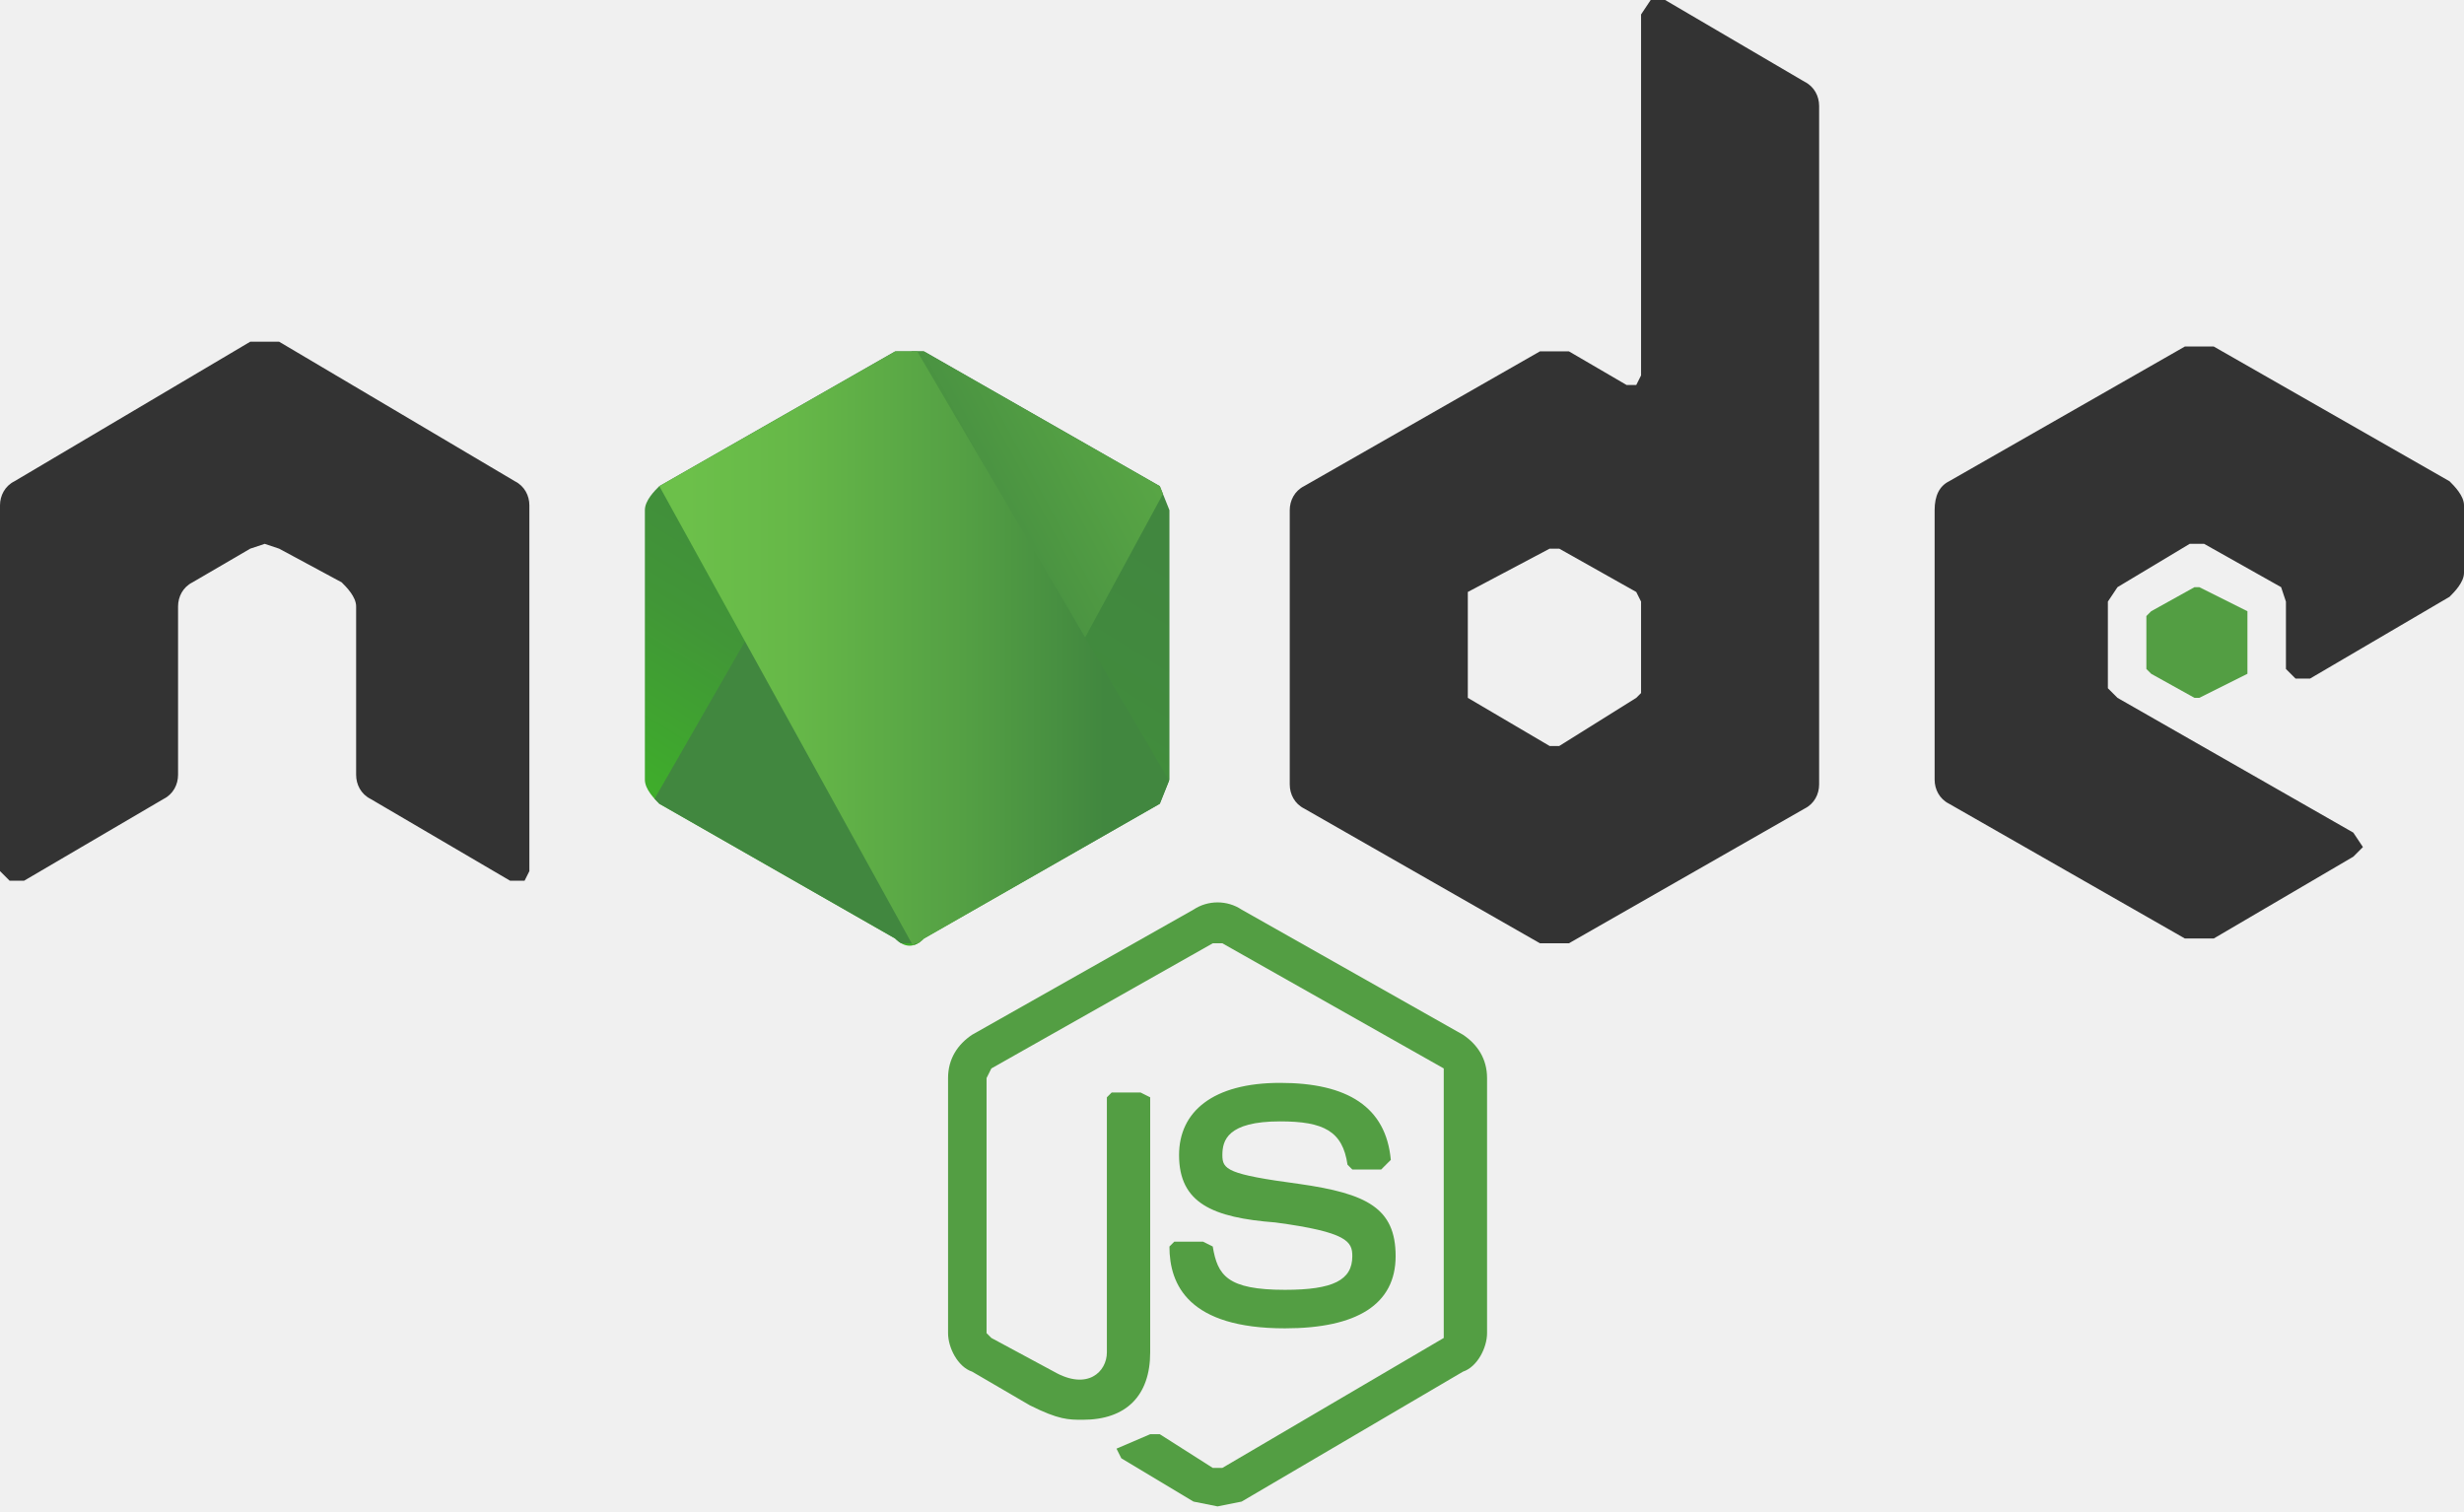
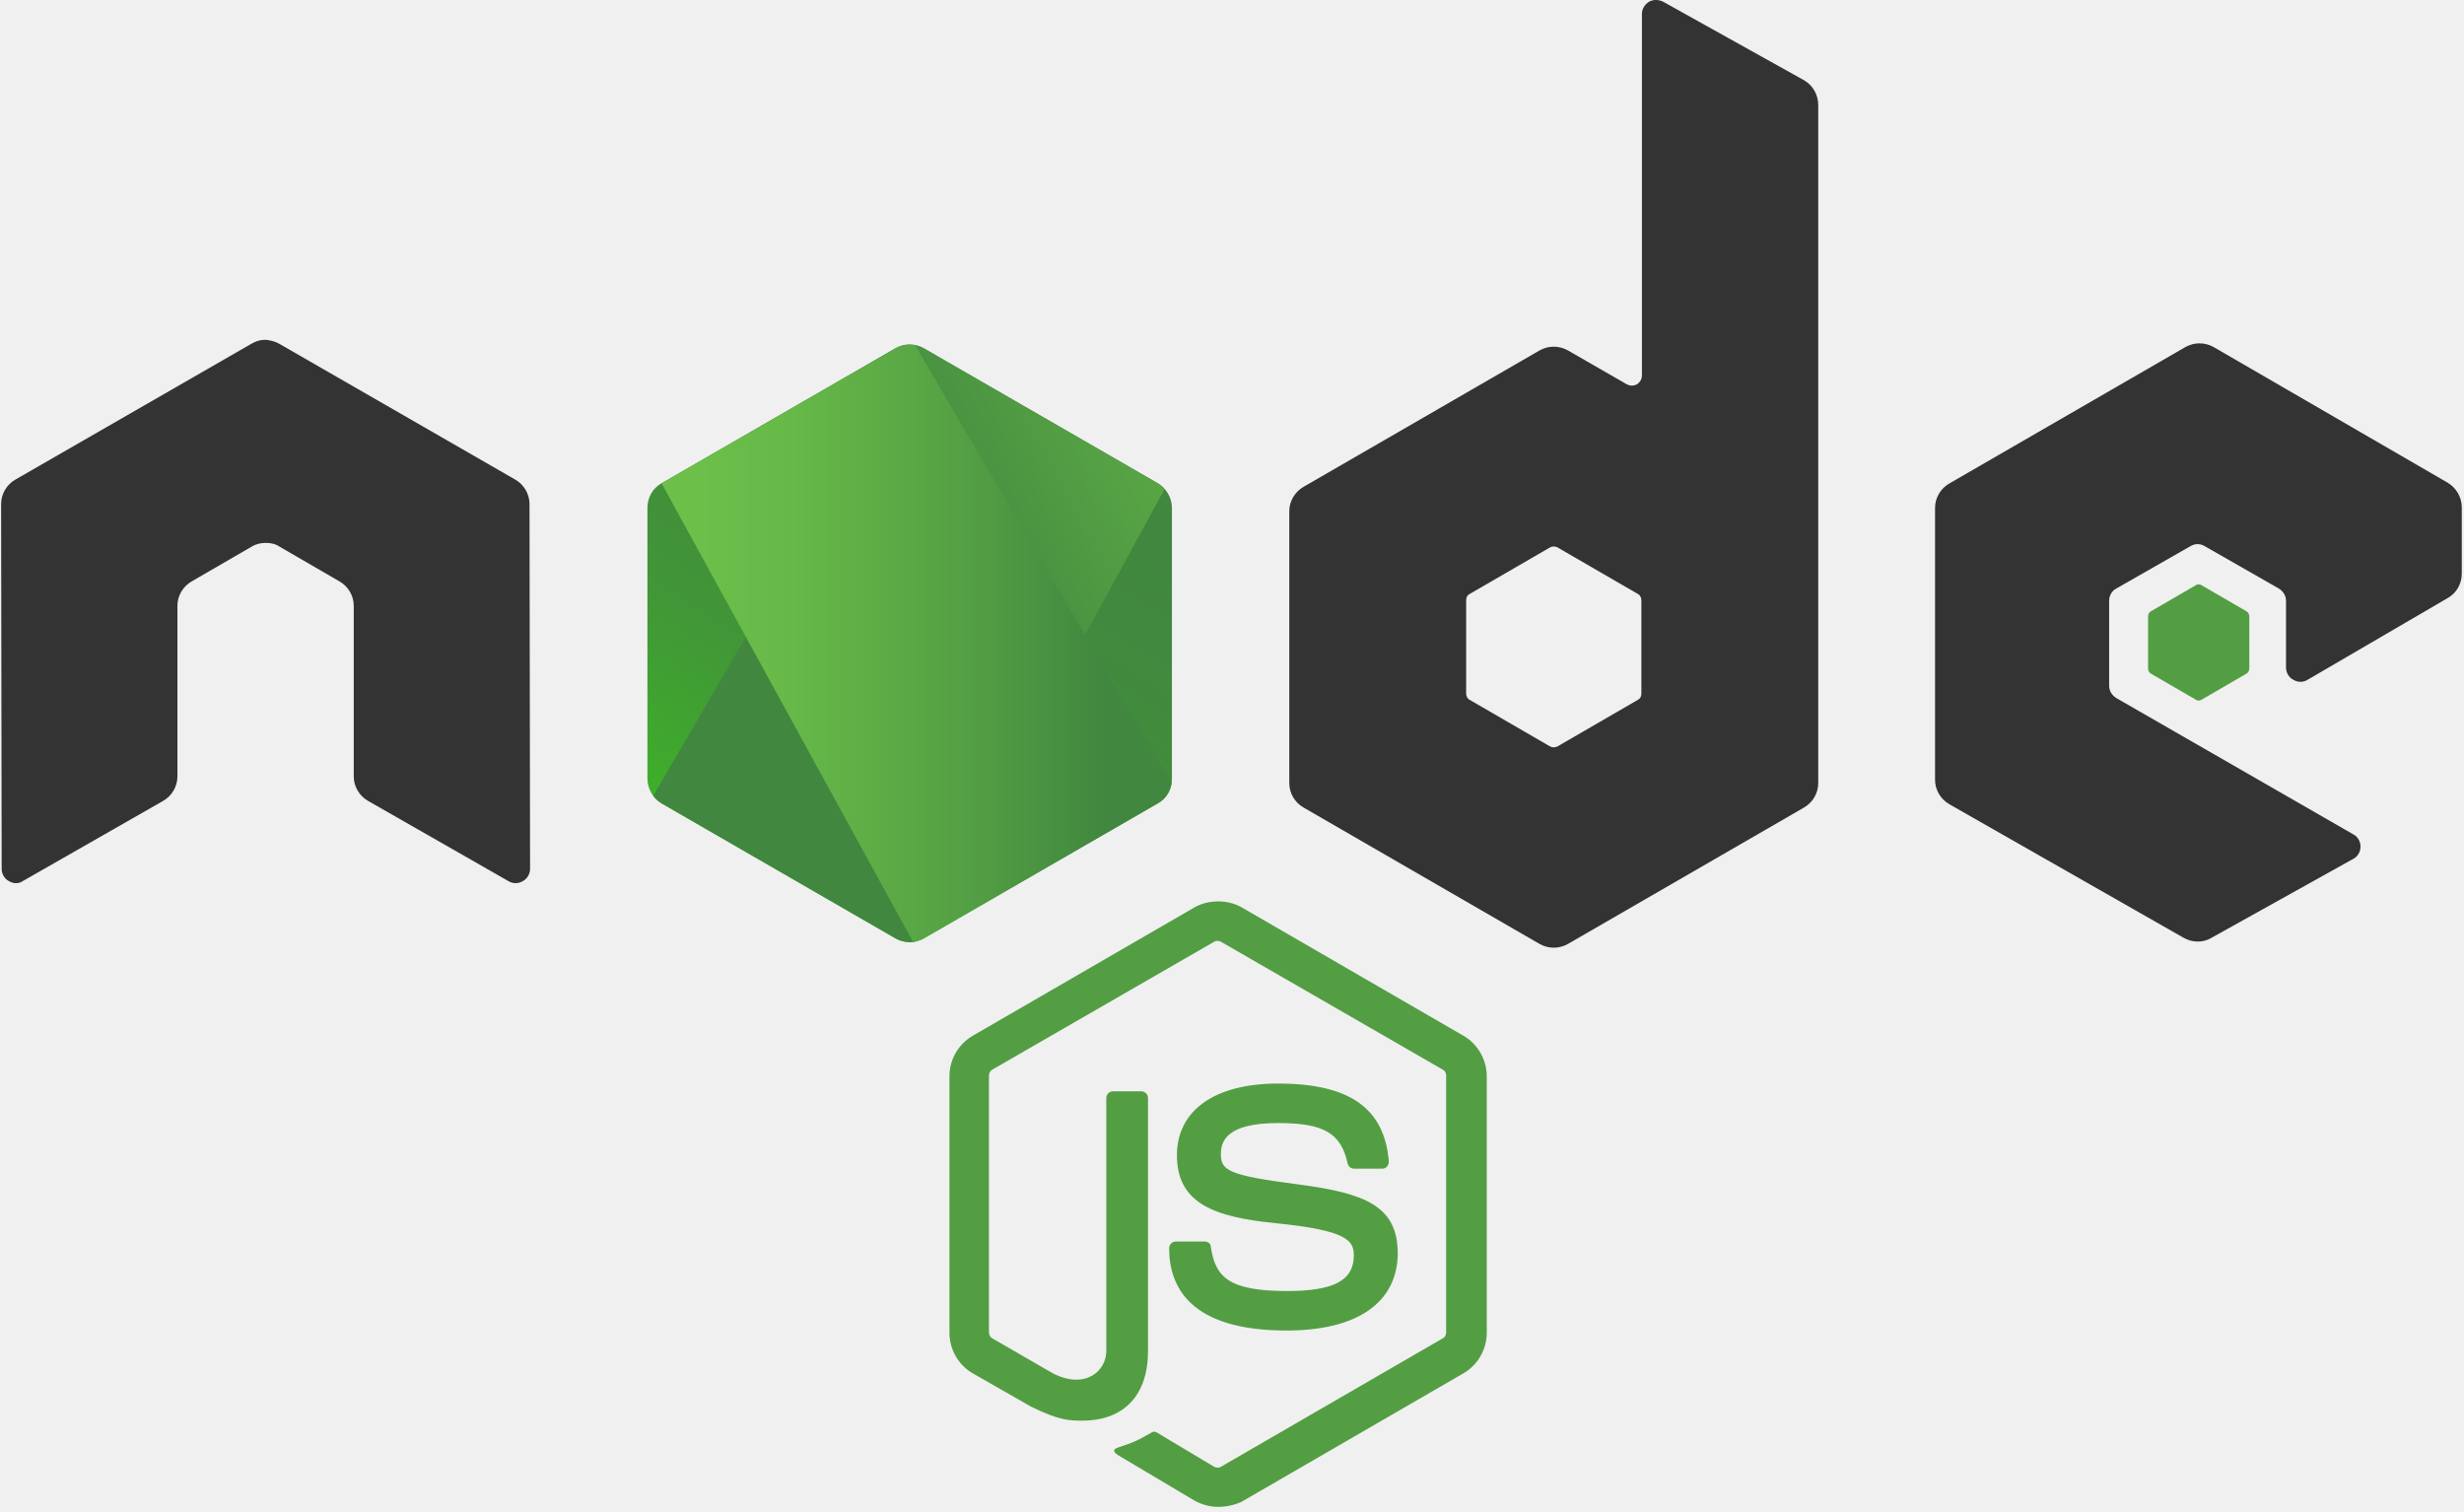
- <svg xmlns="http://www.w3.org/2000/svg" xmlns:xlink="http://www.w3.org/1999/xlink" width="512" height="314" preserveAspectRatio="xMidYMid" version="1">
+ <svg xmlns="http://www.w3.org/2000/svg" xmlns:xlink="http://www.w3.org/1999/xlink" width="512px" height="314px" viewBox="0 0 512 314" version="1.1" preserveAspectRatio="xMidYMid">
  <defs>
-     <linearGradient id="b" x1="68%" x2="28%" y1="17%" y2="90%">
-       <stop offset="0%" stop-color="#41873F" />
-       <stop offset="33%" stop-color="#418B3D" />
-       <stop offset="64%" stop-color="#419637" />
-       <stop offset="93%" stop-color="#3FA92D" />
-       <stop offset="100%" stop-color="#3FAE2A" />
+     <linearGradient x1="68.188%" y1="17.487%" x2="27.823%" y2="89.755%" id="linearGradient-1">
+       <stop stop-color="#41873F" offset="0%" />
+       <stop stop-color="#418B3D" offset="32.88%" />
+       <stop stop-color="#419637" offset="63.52%" />
+       <stop stop-color="#3FA92D" offset="93.19%" />
+       <stop stop-color="#3FAE2A" offset="100%" />
    </linearGradient>
-     <path id="a" d="M58 2h-6L3 30c-1 1-3 3-3 5v56c0 2 2 4 3 5l49 28c2 2 4 2 6 0l49-28 2-5V35l-2-5L58 2z" />
-     <linearGradient id="d" x1="43%" x2="159%" y1="55%" y2="-18%">
-       <stop offset="14%" stop-color="#41873F" />
-       <stop offset="40%" stop-color="#54A044" />
-       <stop offset="71%" stop-color="#66B848" />
-       <stop offset="91%" stop-color="#6CC04A" />
+     <path id="path-2" d="M57.903,1.849 C56.054,0.809 53.858,0.809 52.009,1.849 L3.352,29.934 C1.502,30.974 0.462,32.939 0.462,35.019 L0.462,91.305 C0.462,93.385 1.618,95.35 3.352,96.39 L52.009,124.475 C53.858,125.515 56.054,125.515 57.903,124.475 L106.561,96.39 C108.41,95.35 109.45,93.385 109.45,91.305 L109.45,35.019 C109.45,32.939 108.294,30.974 106.561,29.934 L57.903,1.849 L57.903,1.849 Z" />
+     <linearGradient x1="43.277%" y1="55.169%" x2="159.245%" y2="-18.306%" id="linearGradient-4">
+       <stop stop-color="#41873F" offset="13.76%" />
+       <stop stop-color="#54A044" offset="40.32%" />
+       <stop stop-color="#66B848" offset="71.36%" />
+       <stop stop-color="#6CC04A" offset="90.81%" />
    </linearGradient>
-     <linearGradient id="e" x1="-4414%" x2="5328%" y1="13%" y2="13%">
-       <stop offset="9%" stop-color="#6CC04A" />
-       <stop offset="29%" stop-color="#66B848" />
-       <stop offset="60%" stop-color="#54A044" />
-       <stop offset="86%" stop-color="#41873F" />
+     <linearGradient x1="-4413.77%" y1="13.43%" x2="5327.93%" y2="13.43%" id="linearGradient-5">
+       <stop stop-color="#6CC04A" offset="9.192%" />
+       <stop stop-color="#66B848" offset="28.64%" />
+       <stop stop-color="#54A044" offset="59.68%" />
+       <stop stop-color="#41873F" offset="86.24%" />
    </linearGradient>
-     <linearGradient id="f" x1="-4%" x2="101%" y1="50%" y2="50%">
-       <stop offset="9%" stop-color="#6CC04A" />
-       <stop offset="29%" stop-color="#66B848" />
-       <stop offset="60%" stop-color="#54A044" />
-       <stop offset="86%" stop-color="#41873F" />
+     <linearGradient x1="-4.389%" y1="49.997%" x2="101.499%" y2="49.997%" id="linearGradient-6">
+       <stop stop-color="#6CC04A" offset="9.192%" />
+       <stop stop-color="#66B848" offset="28.64%" />
+       <stop stop-color="#54A044" offset="59.68%" />
+       <stop stop-color="#41873F" offset="86.24%" />
    </linearGradient>
-     <linearGradient id="g" x1="-9714%" x2="28%" y1="36%" y2="36%">
-       <stop offset="9%" stop-color="#6CC04A" />
-       <stop offset="29%" stop-color="#66B848" />
-       <stop offset="60%" stop-color="#54A044" />
-       <stop offset="86%" stop-color="#41873F" />
+     <linearGradient x1="-9713.77%" y1="36.21%" x2="27.93%" y2="36.21%" id="linearGradient-7">
+       <stop stop-color="#6CC04A" offset="9.192%" />
+       <stop stop-color="#66B848" offset="28.64%" />
+       <stop stop-color="#54A044" offset="59.68%" />
+       <stop stop-color="#41873F" offset="86.24%" />
    </linearGradient>
-     <linearGradient id="h" x1="-104%" x2="101%" y1="50%" y2="50%">
-       <stop offset="9%" stop-color="#6CC04A" />
-       <stop offset="29%" stop-color="#66B848" />
-       <stop offset="60%" stop-color="#54A044" />
-       <stop offset="86%" stop-color="#41873F" />
+     <linearGradient x1="-103.861%" y1="50.275%" x2="100.797%" y2="50.275%" id="linearGradient-8">
+       <stop stop-color="#6CC04A" offset="9.192%" />
+       <stop stop-color="#66B848" offset="28.64%" />
+       <stop stop-color="#54A044" offset="59.68%" />
+       <stop stop-color="#41873F" offset="86.24%" />
    </linearGradient>
-     <linearGradient id="i" x1="131%" x2="4%" y1="-211%" y2="202%">
-       <stop offset="0%" stop-color="#41873F" />
-       <stop offset="33%" stop-color="#418B3D" />
-       <stop offset="64%" stop-color="#419637" />
-       <stop offset="93%" stop-color="#3FA92D" />
-       <stop offset="100%" stop-color="#3FAE2A" />
+     <linearGradient x1="130.613%" y1="-211.069%" x2="4.393%" y2="201.605%" id="linearGradient-9">
+       <stop stop-color="#41873F" offset="0%" />
+       <stop stop-color="#418B3D" offset="32.88%" />
+       <stop stop-color="#419637" offset="63.52%" />
+       <stop stop-color="#3FA92D" offset="93.19%" />
+       <stop stop-color="#3FAE2A" offset="100%" />
    </linearGradient>
  </defs>
  <g fill="none">
-     <path fill="#539E43" d="M253 313l-5-1-15-9-1-2 7-3h2l11 7h2l46-27v-56l-46-26h-2l-46 26-1 2v53l1 1 13 7c7 4 11 0 11-4v-53l1-1h6l2 1v53c0 9-5 14-14 14-3 0-5 0-11-3l-12-7c-3-1-5-5-5-8v-53c0-4 2-7 5-9l46-26c3-2 7-2 10 0l46 26c3 2 5 5 5 9v53c0 3-2 7-5 8l-46 27-5 1zm14-37c-20 0-24-9-24-17l1-1h6l2 1c1 6 3 9 15 9 10 0 14-2 14-7 0-3-1-5-16-7-13-1-20-4-20-14 0-9 7-15 21-15s22 5 23 16l-1 1-1 1h-6l-1-1c-1-7-5-9-14-9-11 0-12 4-12 7s1 4 16 6c14 2 20 5 20 15s-8 15-23 15z" />
-     <path fill="#333" d="M110 105c0-2-1-4-3-5L58 71h-6L3 100c-2 1-3 3-3 5v76l2 2h3l29-17c2-1 3-3 3-5v-35c0-2 1-4 3-5l12-7 3-1 3 1 13 7c1 1 3 3 3 5v35c0 2 1 4 3 5l29 17h3l1-2v-76zM346 0h-3l-2 3v75l-1 2h-2l-12-7h-6l-49 28c-2 1-3 3-3 5v57c0 2 1 4 3 5l49 28h6l49-28c2-1 3-3 3-5V22c0-2-1-4-3-5L346 0zm-5 144l-1 1-16 10h-2l-17-10v-22l17-9h2l16 9 1 2v19zm168-20c1-1 3-3 3-5v-14c0-2-2-4-3-5l-49-28h-6l-49 28c-2 1-3 3-3 6v56c0 2 1 4 3 5l49 28h6l29-17 2-2-2-3-49-28-2-2v-18l2-3 15-9h3l16 9 1 3v14l2 2h3l29-17z" />
-     <path fill="#539E43" d="M456 122h1l10 5v13l-10 5h-1l-9-5-1-1v-11l1-1 9-5z" />
-     <g transform="translate(134 71)">
-       <mask id="c" fill="#fff">
-         <use xlink:href="#a" />
+     <path d="M253.111,313.094 C251.377,313.094 249.759,312.632 248.256,311.823 L232.885,302.693 C230.573,301.421 231.729,300.959 232.423,300.728 C235.543,299.688 236.121,299.456 239.357,297.607 C239.704,297.376 240.166,297.492 240.513,297.723 L252.302,304.773 C252.764,305.004 253.342,305.004 253.688,304.773 L299.803,278.075 C300.265,277.844 300.497,277.381 300.497,276.804 L300.497,223.523 C300.497,222.945 300.265,222.483 299.803,222.252 L253.688,195.67 C253.226,195.438 252.648,195.438 252.302,195.67 L206.187,222.252 C205.725,222.483 205.493,223.061 205.493,223.523 L205.493,276.804 C205.493,277.266 205.725,277.844 206.187,278.075 L218.785,285.356 C225.604,288.823 229.88,284.778 229.88,280.733 L229.88,228.146 C229.88,227.453 230.458,226.759 231.267,226.759 L237.161,226.759 C237.855,226.759 238.548,227.337 238.548,228.146 L238.548,280.733 C238.548,289.864 233.578,295.18 224.91,295.18 C222.252,295.18 220.172,295.18 214.277,292.291 L202.142,285.356 C199.137,283.623 197.288,280.386 197.288,276.919 L197.288,223.639 C197.288,220.172 199.137,216.935 202.142,215.202 L248.256,188.504 C251.146,186.886 255.075,186.886 257.965,188.504 L304.079,215.202 C307.084,216.935 308.934,220.172 308.934,223.639 L308.934,276.919 C308.934,280.386 307.084,283.623 304.079,285.356 L257.965,312.054 C256.462,312.748 254.729,313.094 253.111,313.094 Z M267.326,276.457 C247.101,276.457 242.94,267.211 242.94,259.352 C242.94,258.658 243.518,257.965 244.327,257.965 L250.337,257.965 C251.03,257.965 251.608,258.427 251.608,259.121 C252.533,265.246 255.191,268.251 267.442,268.251 C277.15,268.251 281.311,266.055 281.311,260.854 C281.311,257.849 280.155,255.653 265.015,254.151 C252.417,252.879 244.558,250.106 244.558,240.051 C244.558,230.689 252.417,225.141 265.593,225.141 C280.386,225.141 287.668,230.227 288.592,241.322 C288.592,241.669 288.477,242.015 288.246,242.362 C288.014,242.593 287.668,242.824 287.321,242.824 L281.311,242.824 C280.733,242.824 280.155,242.362 280.04,241.784 C278.653,235.428 275.07,233.347 265.593,233.347 C254.96,233.347 253.688,237.046 253.688,239.819 C253.688,243.171 255.191,244.211 269.522,246.06 C283.738,247.91 290.442,250.568 290.442,260.507 C290.326,270.678 282.005,276.457 267.326,276.457 Z" fill="#539E43" />
+     <path d="M110.028,104.712 C110.028,102.631 108.872,100.666 107.023,99.626 L58.019,71.426 C57.21,70.963 56.285,70.732 55.361,70.617 L54.898,70.617 C53.974,70.617 53.049,70.963 52.24,71.426 L3.236,99.626 C1.387,100.666 0.231,102.631 0.231,104.712 L0.347,180.529 C0.347,181.569 0.925,182.609 1.849,183.072 C2.774,183.65 3.93,183.65 4.739,183.072 L33.864,166.429 C35.713,165.389 36.869,163.424 36.869,161.344 L36.869,125.862 C36.869,123.781 38.024,121.817 39.874,120.777 L52.24,113.611 C53.165,113.033 54.205,112.802 55.245,112.802 C56.285,112.802 57.326,113.033 58.135,113.611 L70.501,120.777 C72.35,121.817 73.506,123.781 73.506,125.862 L73.506,161.344 C73.506,163.424 74.662,165.389 76.511,166.429 L105.636,183.072 C106.561,183.65 107.716,183.65 108.641,183.072 C109.566,182.609 110.144,181.569 110.144,180.529 L110.028,104.712 L110.028,104.712 Z" fill="#333333" />
+     <path d="M345.571,0.347 C344.647,-0.116 343.491,-0.116 342.682,0.347 C341.757,0.925 341.179,1.849 341.179,2.889 L341.179,78.014 C341.179,78.707 340.833,79.4 340.139,79.863 C339.446,80.209 338.752,80.209 338.059,79.863 L325.808,72.813 C323.958,71.772 321.763,71.772 319.913,72.813 L270.909,101.129 C269.06,102.169 267.904,104.134 267.904,106.214 L267.904,162.73 C267.904,164.811 269.06,166.776 270.909,167.816 L319.913,196.132 C321.763,197.172 323.958,197.172 325.808,196.132 L374.812,167.816 C376.661,166.776 377.817,164.811 377.817,162.73 L377.817,21.844 C377.817,19.648 376.661,17.683 374.812,16.643 L345.571,0.347 L345.571,0.347 Z M341.064,144.123 C341.064,144.701 340.833,145.163 340.37,145.394 L323.612,155.102 C323.149,155.334 322.572,155.334 322.109,155.102 L305.351,145.394 C304.888,145.163 304.657,144.585 304.657,144.123 L304.657,124.706 C304.657,124.128 304.888,123.666 305.351,123.435 L322.109,113.726 C322.572,113.495 323.149,113.495 323.612,113.726 L340.37,123.435 C340.833,123.666 341.064,124.244 341.064,124.706 L341.064,144.123 L341.064,144.123 Z" fill="#333333" />
+     <g transform="translate(401.0474, 70.50113)">
+       <path d="M107.601,53.743 C109.45,52.702 110.49,50.738 110.49,48.657 L110.49,34.904 C110.49,32.823 109.335,30.859 107.601,29.819 L58.944,1.618 C57.094,0.578 54.898,0.578 53.049,1.618 L4.045,29.934 C2.196,30.974 1.04,32.939 1.04,35.019 L1.04,91.536 C1.04,93.616 2.196,95.581 4.045,96.621 L52.702,124.359 C54.552,125.4 56.748,125.4 58.481,124.359 L87.953,107.948 C88.878,107.485 89.456,106.445 89.456,105.405 C89.456,104.365 88.878,103.325 87.953,102.862 L38.718,74.546 C37.793,73.968 37.215,73.044 37.215,72.004 L37.215,54.321 C37.215,53.28 37.793,52.24 38.718,51.778 L54.089,42.994 C55.014,42.416 56.17,42.416 57.094,42.994 L72.466,51.778 C73.391,52.356 73.968,53.28 73.968,54.321 L73.968,68.19 C73.968,69.23 74.546,70.27 75.471,70.732 C76.395,71.31 77.551,71.31 78.476,70.732 L107.601,53.743 L107.601,53.743 Z" fill="#333333" />
+       <path d="M55.245,51.084 C55.592,50.853 56.054,50.853 56.401,51.084 L65.763,56.516 C66.109,56.748 66.34,57.094 66.34,57.557 L66.34,68.421 C66.34,68.883 66.109,69.23 65.763,69.461 L56.401,74.893 C56.054,75.124 55.592,75.124 55.245,74.893 L45.884,69.461 C45.537,69.23 45.306,68.883 45.306,68.421 L45.306,57.557 C45.306,57.094 45.537,56.748 45.884,56.516 L55.245,51.084 L55.245,51.084 Z" fill="#539E43" />
+     </g>
+     <g transform="translate(134.0677, 70.50113)">
+       <mask id="mask-3" fill="white">
+         <use xlink:href="#path-2" />
      </mask>
-       <use fill="url(#b)" xlink:href="#a" />
-       <g mask="url(#c)">
-         <path d="M52 2L3 30c-2 1-3 3-3 5v56l2 4L56 1l-4 1zm5 123l1-1 49-28c2-1 3-3 3-5V35l-2-4-51 94z" />
-         <path fill="url(#d)" d="M107 30L58 2l-2-1L2 95l1 2 49 28h5l51-94-1-1z" />
+       <use fill="url(#linearGradient-1)" xlink:href="#path-2" />
+       <g mask="url(#mask-3)">
+         <path d="M51.893,1.849 L3.121,29.934 C1.271,30.974 0,32.939 0,35.019 L0,91.305 C0,92.692 0.578,93.963 1.502,95.003 L56.285,1.156 C54.898,0.925 53.28,1.04 51.893,1.849 L51.893,1.849 Z" />
+         <path d="M56.632,125.053 C57.094,124.937 57.557,124.706 58.019,124.475 L106.792,96.39 C108.641,95.35 109.797,93.385 109.797,91.305 L109.797,35.019 C109.797,33.517 109.103,32.014 108.063,30.974 L56.632,125.053 L56.632,125.053 Z" />
+         <path d="M106.676,29.934 L57.788,1.849 C57.326,1.618 56.748,1.387 56.285,1.271 L1.502,95.119 C1.965,95.697 2.543,96.159 3.121,96.506 L52.009,124.591 C53.396,125.4 55.014,125.631 56.516,125.168 L107.948,31.09 C107.601,30.628 107.139,30.281 106.676,29.934 L106.676,29.934 Z" fill="url(#linearGradient-4)" />
      </g>
-       <g mask="url(#c)">
-         <path d="M110 91V35c0-2-1-4-3-5L58 2l-2-1 53 92 1-2zM3 30c-2 1-3 3-3 5v56c0 2 1 4 3 5l49 28 4 1L3 30z" />
-         <path fill="url(#e)" fill-rule="evenodd" d="M50 1h1-1z" transform="translate(0 -9)" />
-         <path fill="url(#f)" fill-rule="evenodd" d="M107 106l3-4-54-92-4 1L3 39l53 96 2-1 49-28z" transform="translate(0 -9)" />
-         <path fill="url(#g)" fill-rule="evenodd" d="M111 105v-1 1z" transform="translate(0 -9)" />
-         <path fill="url(#h)" fill-rule="evenodd" d="M107 106l-49 28h-2l1 2 54-31v-1l-2-2-2 4z" transform="translate(0 -9)" />
-         <path fill="url(#i)" fill-rule="evenodd" d="M107 106l-49 28h-2l1 2 54-31v-1l-2-2-2 4z" transform="translate(0 -9)" />
+       <g mask="url(#mask-3)">
+         <g transform="translate(0, -9.24605)">
+           <path d="M109.797,100.551 L109.797,44.265 C109.797,42.185 108.526,40.22 106.676,39.18 L57.788,11.095 C57.21,10.749 56.632,10.517 55.939,10.402 L109.45,101.822 C109.681,101.475 109.797,101.013 109.797,100.551 L109.797,100.551 Z" fill="none" />
+           <path d="M3.121,39.18 C1.271,40.22 0,42.185 0,44.265 L0,100.551 C0,102.631 1.387,104.596 3.121,105.636 L52.009,133.721 C53.165,134.414 54.436,134.646 55.823,134.414 L3.467,39.065 L3.121,39.18 L3.121,39.18 Z" fill="none" />
+           <path fill="url(#linearGradient-5)" fill-rule="evenodd" d="M50.391,0.809 L49.698,1.156 L50.622,1.156 L50.391,0.809 Z" />
+           <path d="M106.792,105.636 C108.179,104.827 109.219,103.44 109.681,101.938 L56.054,10.402 C54.667,10.171 53.165,10.286 51.893,11.095 L3.352,39.065 L55.707,134.53 C56.401,134.414 57.21,134.183 57.903,133.837 L106.792,105.636 L106.792,105.636 Z" fill="url(#linearGradient-6)" fill-rule="evenodd" />
+           <path fill="url(#linearGradient-7)" fill-rule="evenodd" d="M111.299,104.712 L110.953,104.134 L110.953,104.943 L111.299,104.712 Z" />
+           <path d="M106.792,105.636 L58.019,133.721 C57.326,134.068 56.632,134.299 55.823,134.414 L56.748,136.148 L110.837,104.827 L110.837,104.134 L109.45,101.822 C109.219,103.44 108.179,104.827 106.792,105.636 L106.792,105.636 Z" fill="url(#linearGradient-8)" fill-rule="evenodd" />
+           <path d="M106.792,105.636 L58.019,133.721 C57.326,134.068 56.632,134.299 55.823,134.414 L56.748,136.148 L110.837,104.827 L110.837,104.134 L109.45,101.822 C109.219,103.44 108.179,104.827 106.792,105.636 L106.792,105.636 Z" fill="url(#linearGradient-9)" fill-rule="evenodd" />
+         </g>
      </g>
    </g>
  </g>
</svg>
